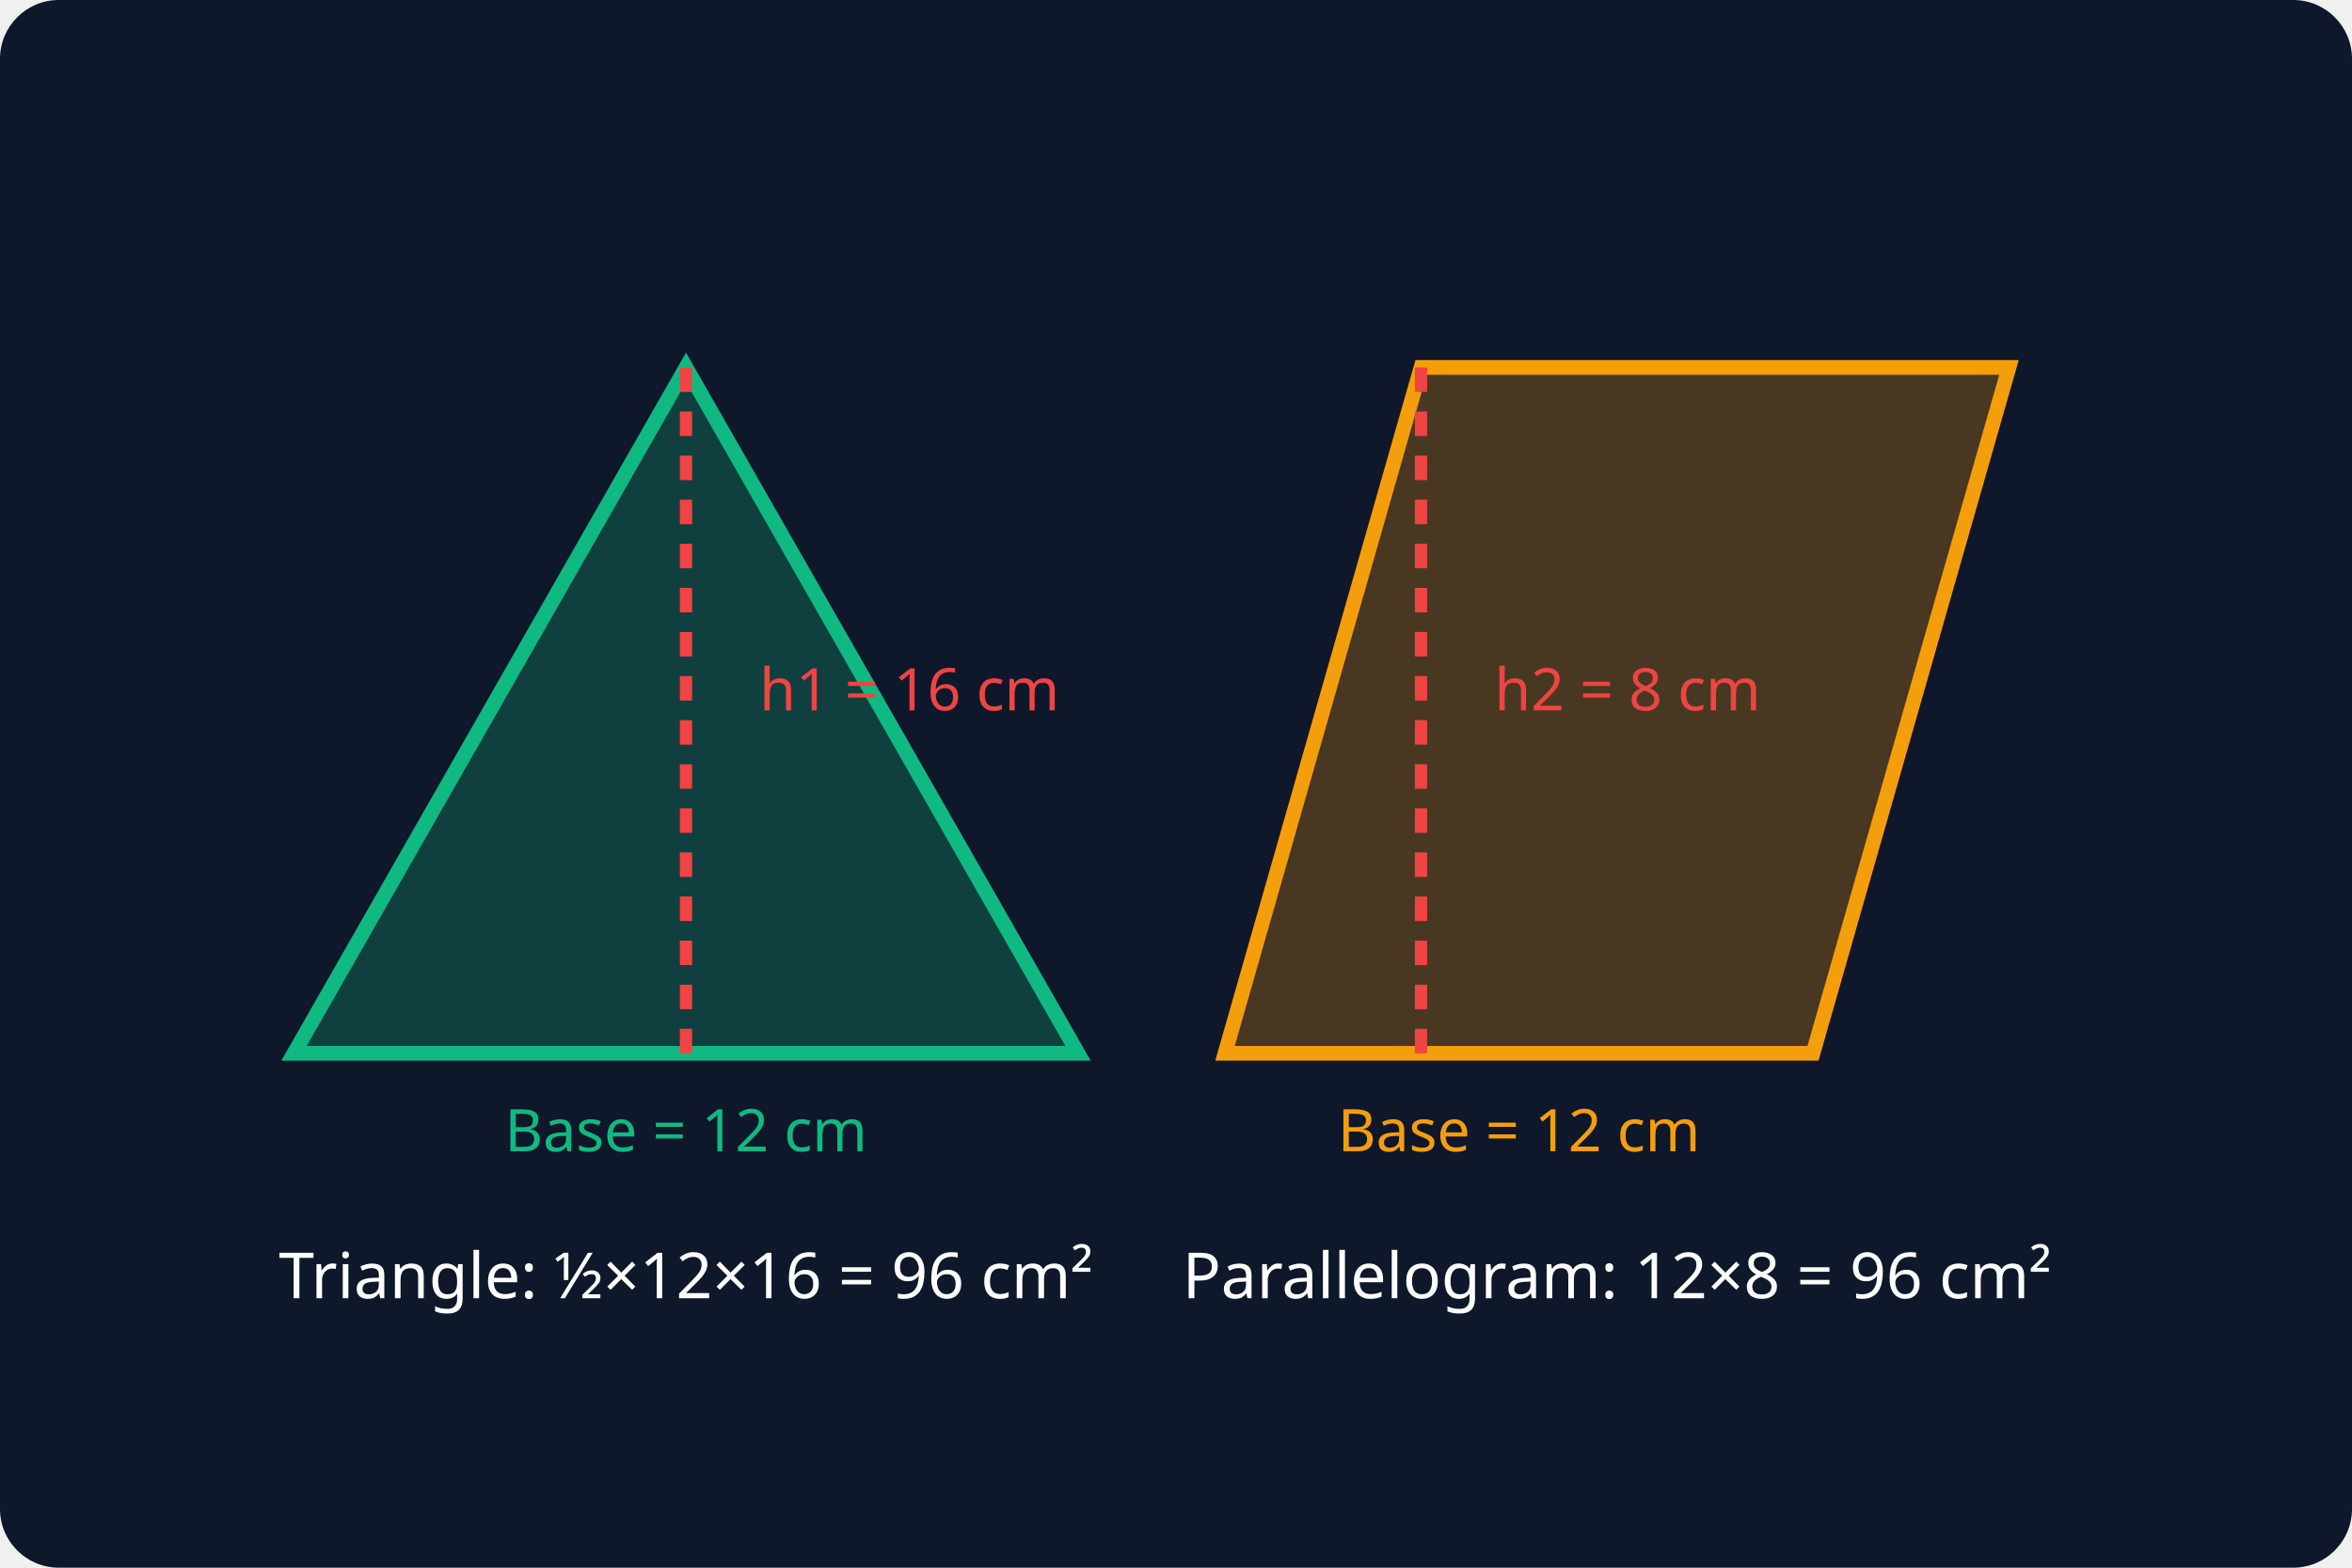
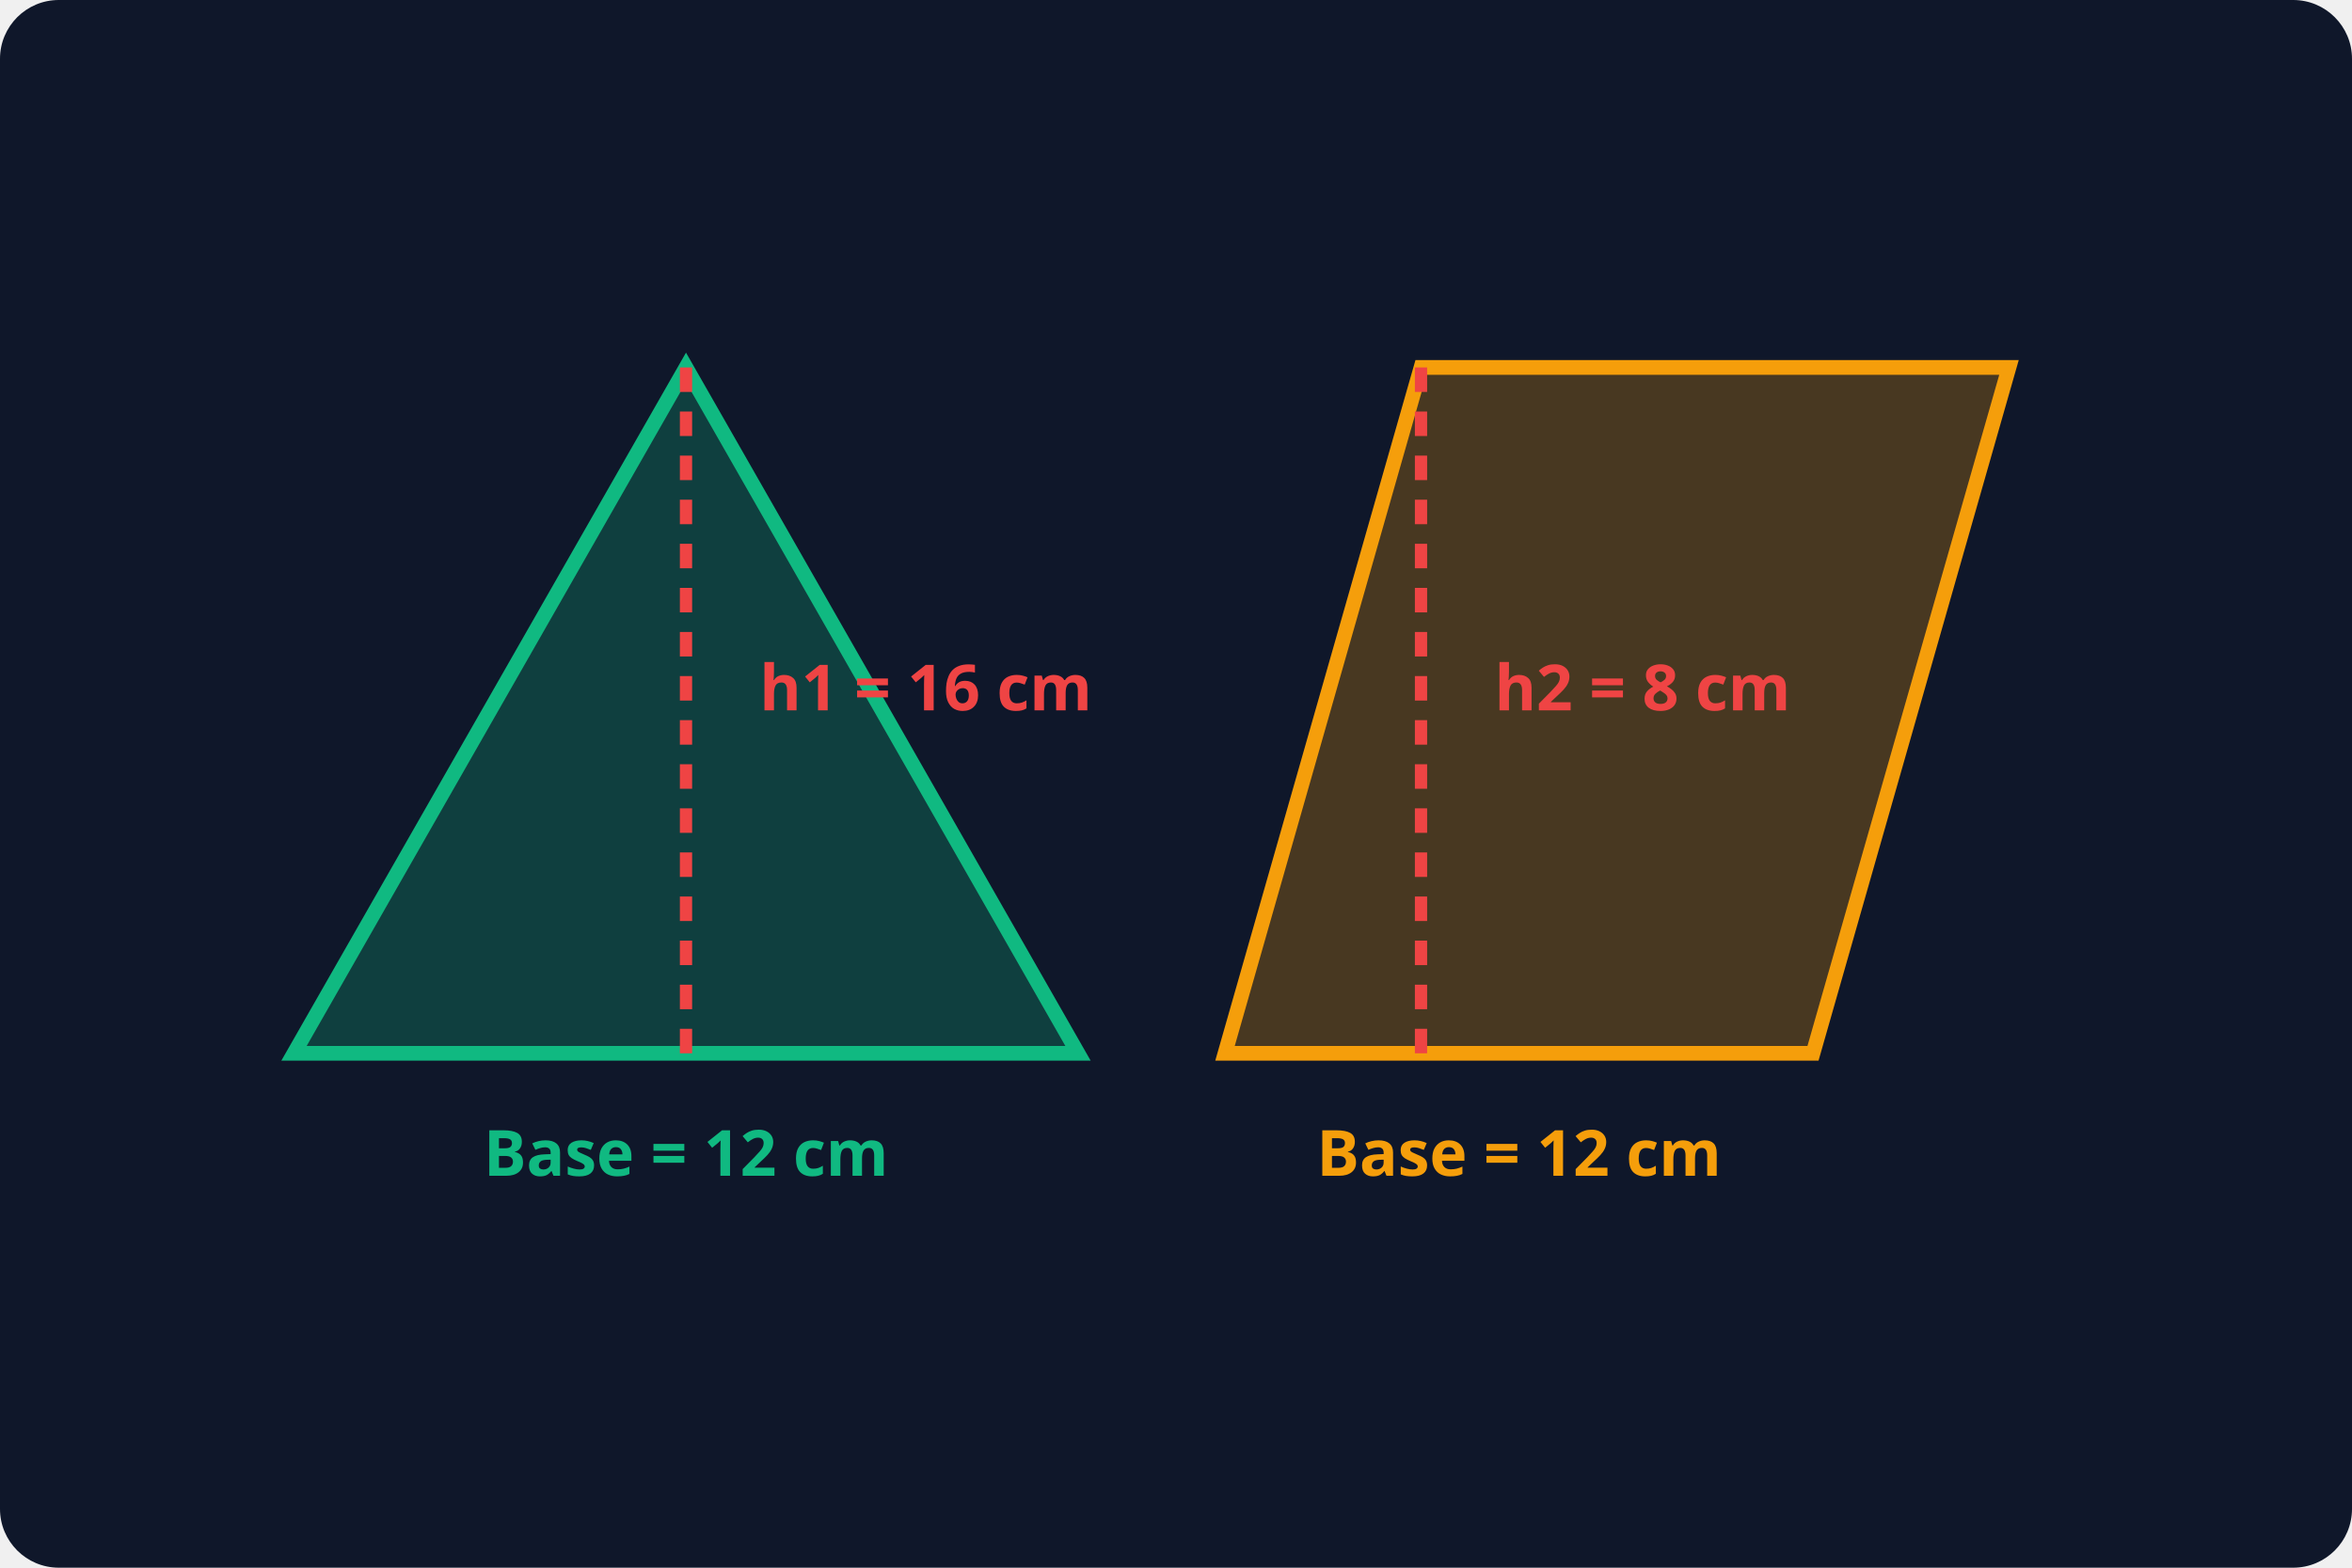
<svg xmlns="http://www.w3.org/2000/svg" width="480" height="320" viewBox="0 0 480 320">
  <defs>
    <marker id="arrow" viewBox="0 0 10 10" refX="5" refY="5" markerWidth="6" markerHeight="6" orient="auto-start-reverse">
      <path d="M 0 0 L 10 5 L 0 10 z" fill="#f59e0b" />
    </marker>
  </defs>
  <rect width="100%" height="100%" fill="#0f172a" rx="12" />
  <g transform="translate(40, 35)">
    <polygon points="20,180 180,180 100,40" fill="rgba(16, 185, 129, 0.25)" stroke="#10b981" stroke-width="3" />
    <line x1="100" y1="40" x2="100" y2="180" stroke="#ef4444" stroke-width="2.5" stroke-dasharray="5,4" />
-     <text x="100" y="200" text-anchor="middle" font-family="sans-serif" font-size="12" fill="#10b981">Base = 12 cm</text>
-     <text x="115" y="110" font-family="sans-serif" font-size="12" fill="#ef4444">h1 = 16 cm</text>
-     <text x="100" y="230" text-anchor="middle" font-family="sans-serif" font-size="13" fill="#ffffff">Triangle: ½×12×16 = 96 cm²</text>
+     <text x="100" y="205" text-anchor="middle" font-family="sans-serif" font-size="13" fill="#10b981" font-weight="bold">Base = 12 cm</text>
+     <text x="115" y="110" font-family="sans-serif" font-size="13" fill="#ef4444" font-weight="bold">h1 = 16 cm</text>
    <polygon points="250,40 370,40 330,180 210,180" fill="rgba(245, 158, 11, 0.25)" stroke="#f59e0b" stroke-width="3" />
    <line x1="250" y1="40" x2="250" y2="180" stroke="#ef4444" stroke-width="2.5" stroke-dasharray="5,4" />
-     <text x="270" y="200" text-anchor="middle" font-family="sans-serif" font-size="12" fill="#f59e0b">Base = 12 cm</text>
-     <text x="265" y="110" font-family="sans-serif" font-size="12" fill="#ef4444">h2 = 8 cm</text>
-     <text x="290" y="230" text-anchor="middle" font-family="sans-serif" font-size="13" fill="#ffffff">Parallelogram: 12×8 = 96 cm²</text>
+     <text x="270" y="205" text-anchor="middle" font-family="sans-serif" font-size="13" fill="#f59e0b" font-weight="bold">Base = 12 cm</text>
+     <text x="265" y="110" font-family="sans-serif" font-size="13" fill="#ef4444" font-weight="bold">h2 = 8 cm</text>
  </g>
</svg>
